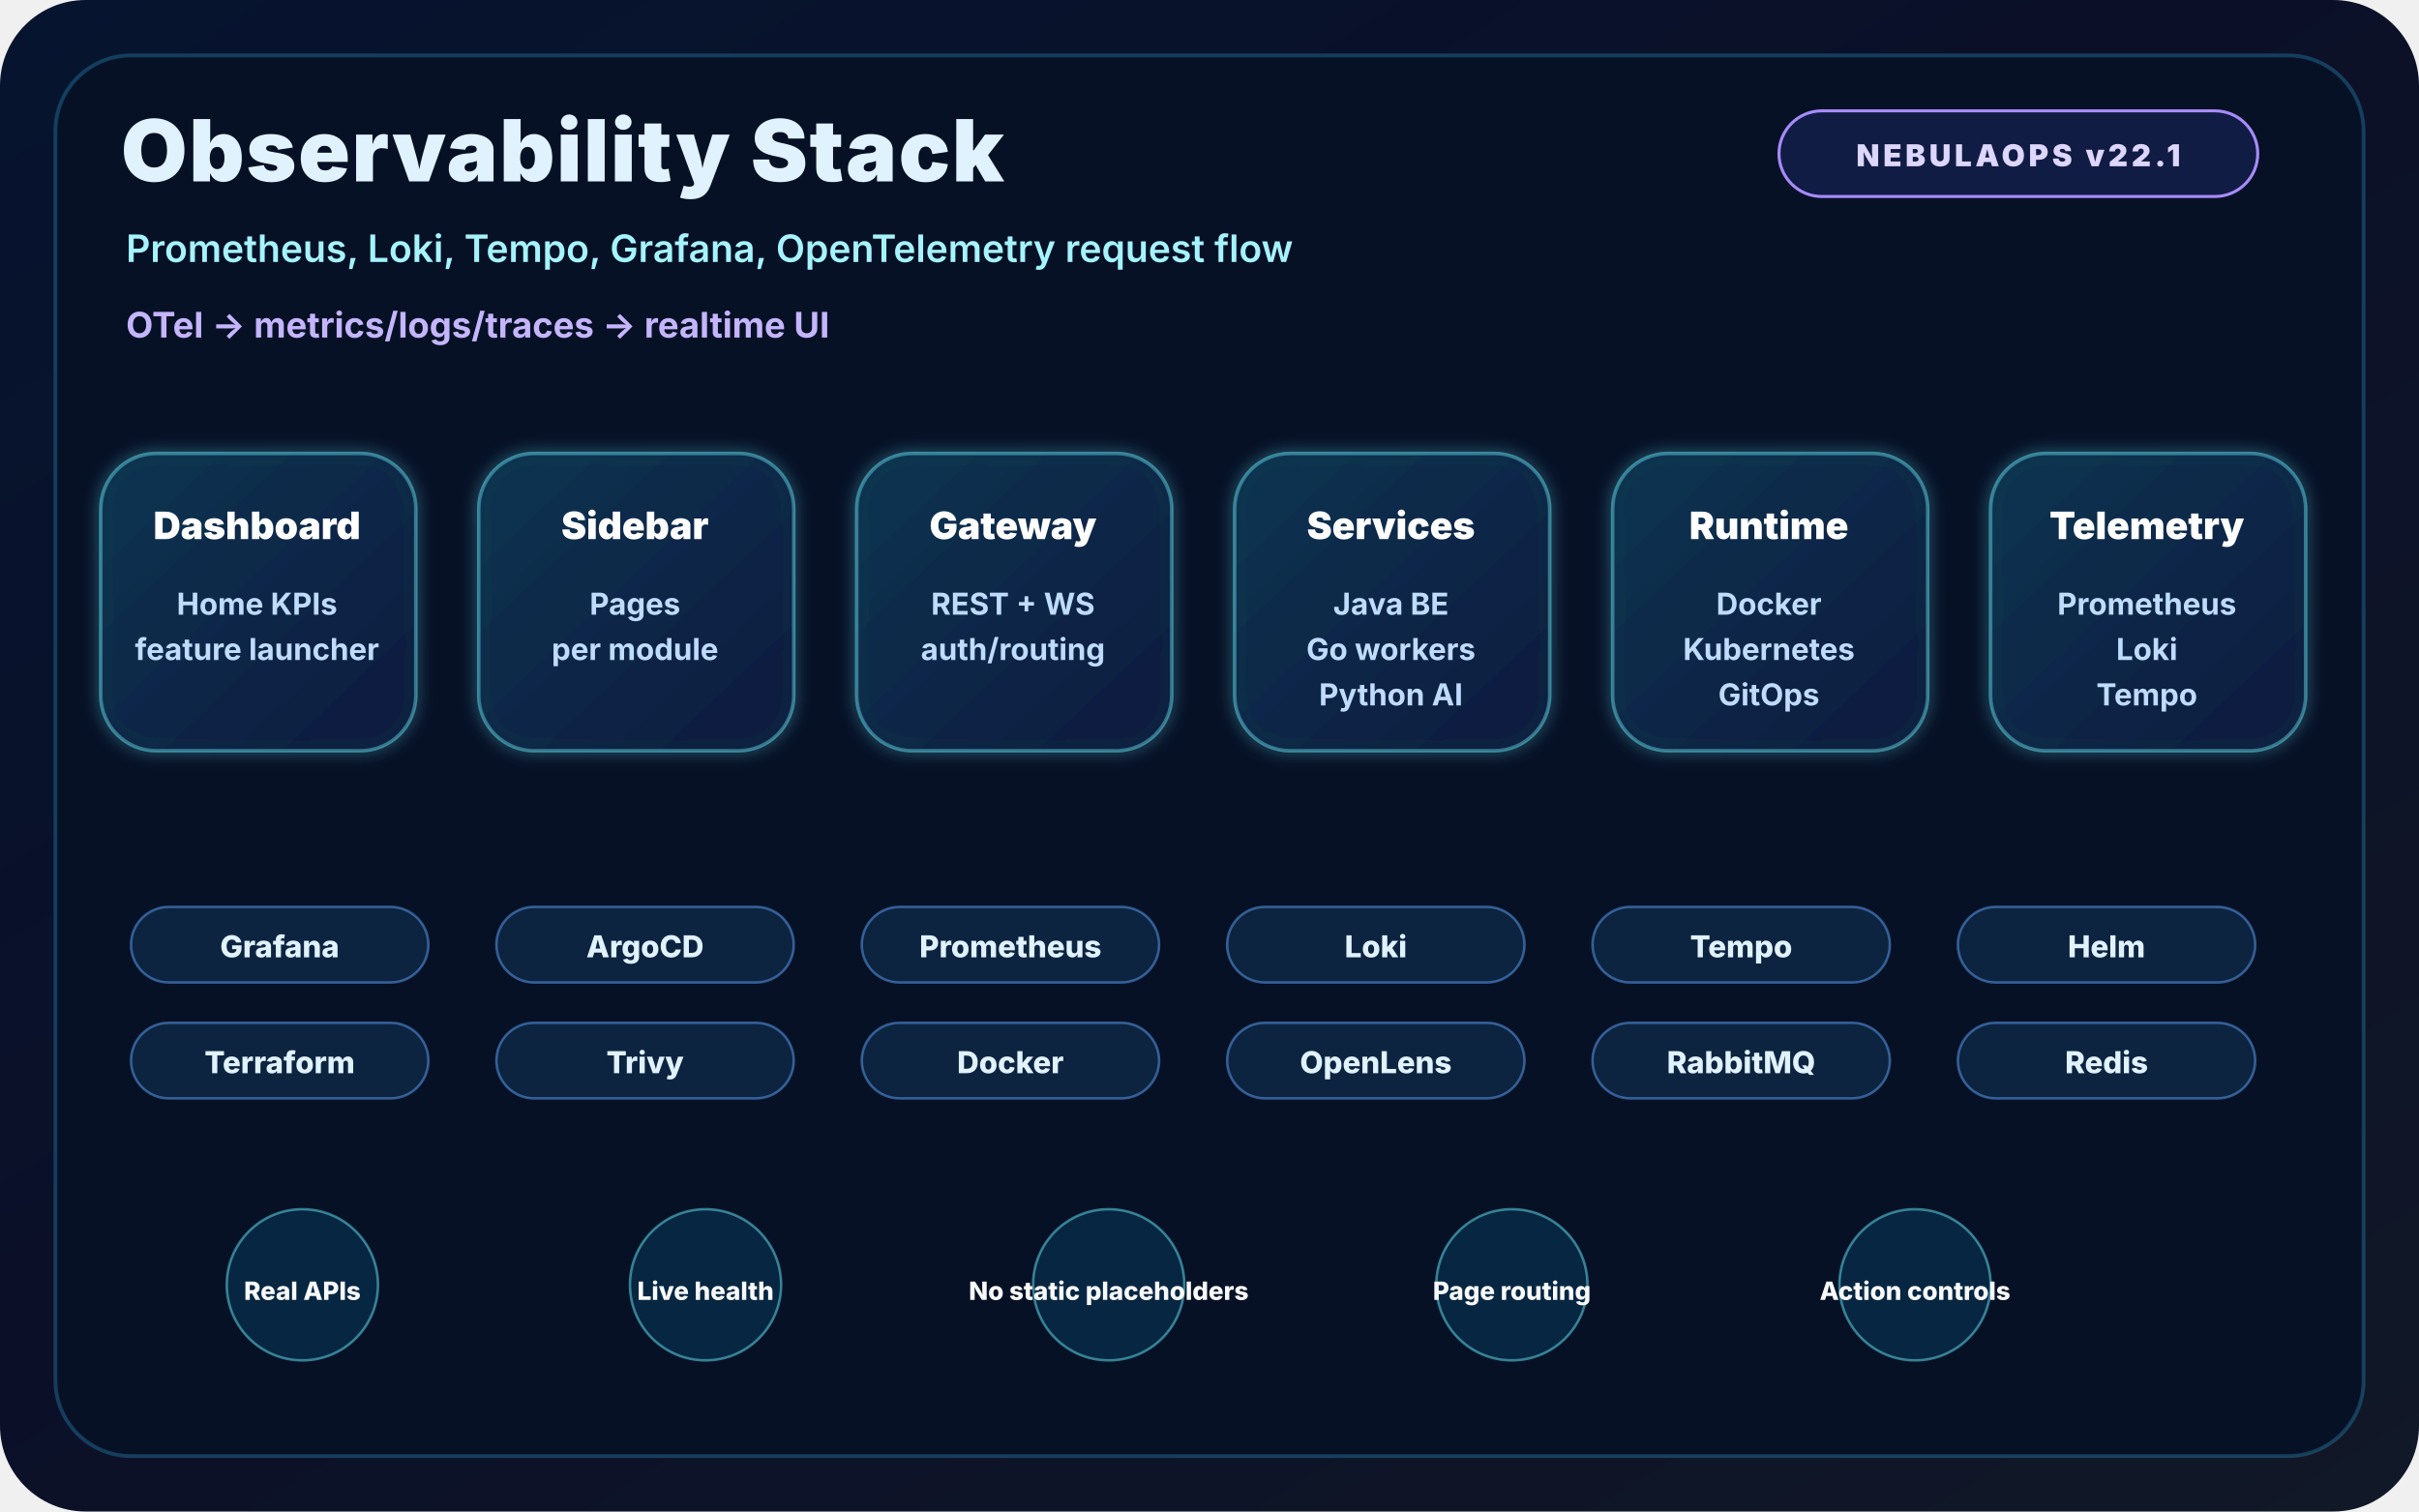
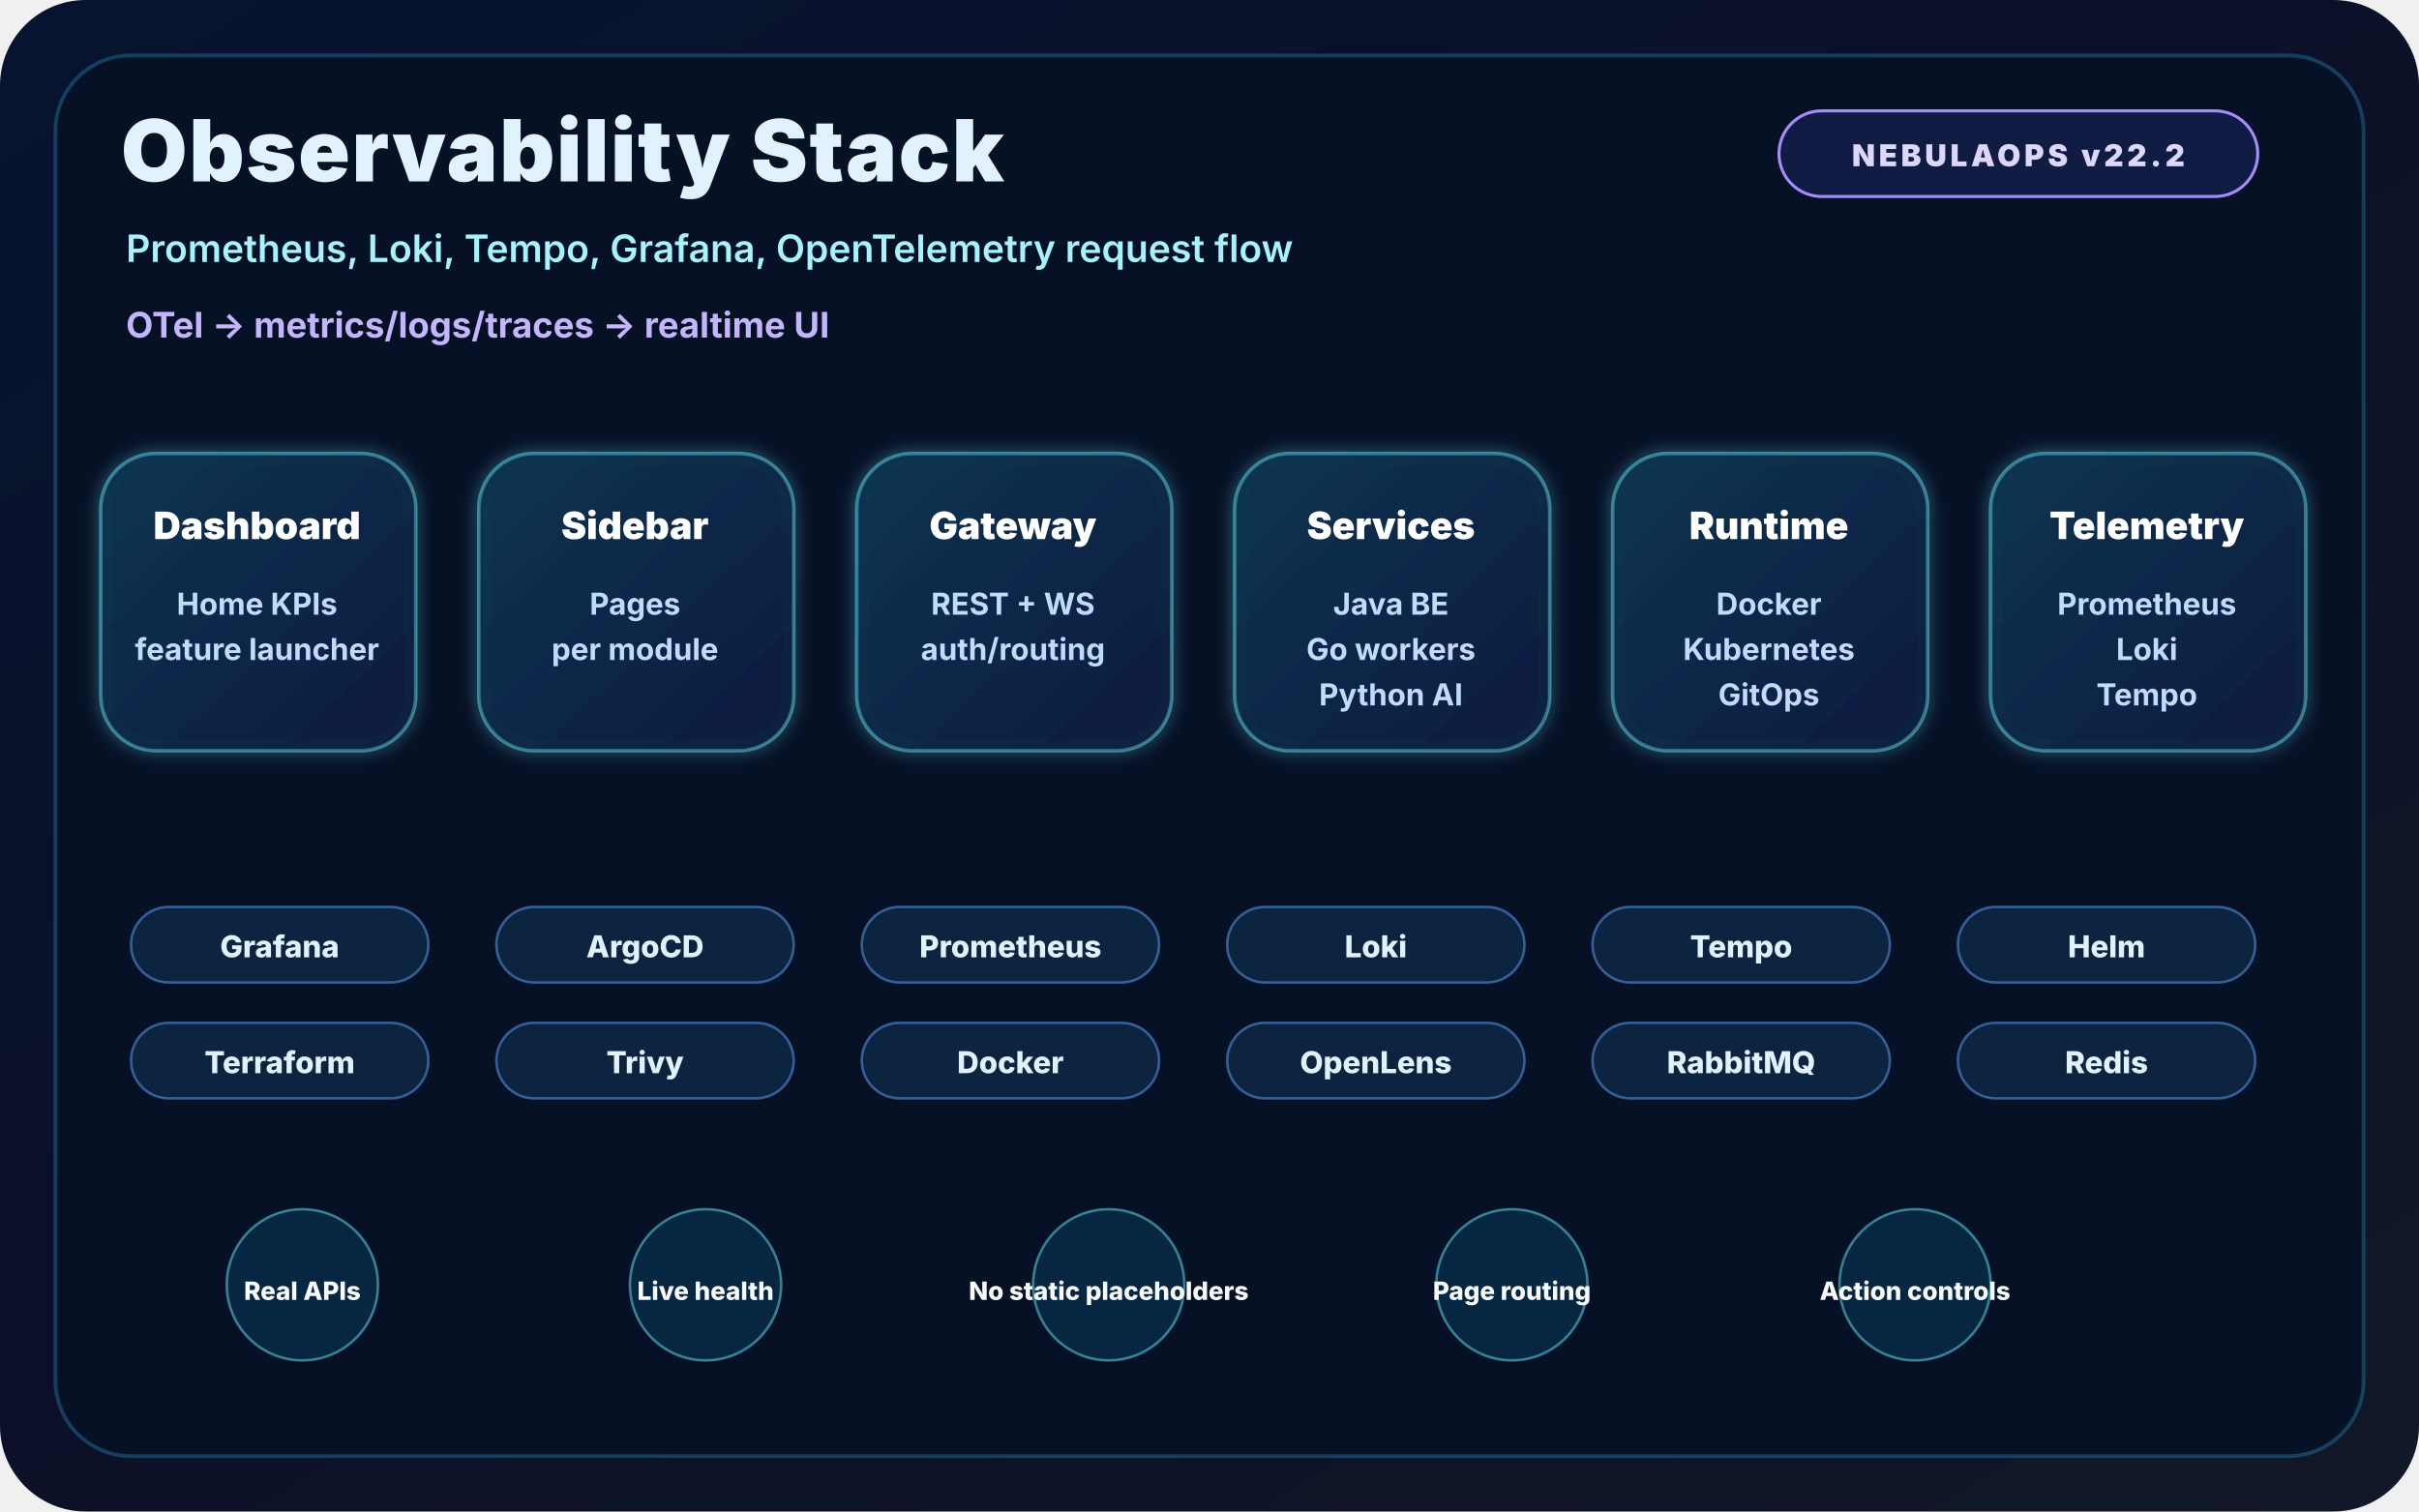
- <svg xmlns="http://www.w3.org/2000/svg" aria-label="NebulaOps v22.1 Observability Stack" role="img" viewBox="0 0 960 600">
+ <svg xmlns="http://www.w3.org/2000/svg" aria-label="NebulaOps v22.2 Observability Stack" role="img" viewBox="0 0 960 600">
  <defs>
    <linearGradient id="bg" x1="0" x2="1" y1="0" y2="1">
      <stop offset="0" stop-color="#06142f" />
      <stop offset=".45" stop-color="#0b1028" />
      <stop offset="1" stop-color="#111827" />
    </linearGradient>
    <linearGradient id="card" x1="0" x2="1" y1="0" y2="1">
      <stop offset="0" stop-color="#0f3552" stop-opacity=".96" />
      <stop offset="1" stop-color="#111a3d" stop-opacity=".92" />
    </linearGradient>
    <linearGradient id="accent" x1="0" x2="1" y1="0" y2="0">
      <stop offset="0" stop-color="#38bdf8" />
      <stop offset=".5" stop-color="#8b5cf6" />
      <stop offset="1" stop-color="#22d3ee" />
    </linearGradient>
    <filter id="glow">
      <feGaussianBlur result="b" stdDeviation="3" />
      <feMerge>
        <feMergeNode in="b" />
        <feMergeNode in="SourceGraphic" />
      </feMerge>
    </filter>
    <style>
            .bg {
                fill: url(#bg)
            }

            .panel {
                fill: #071126;
                stroke: #38bdf8;
                stroke-opacity: .26;
                stroke-width: 1.5
            }

            .node rect {
                fill: url(#card);
                stroke: #67e8f9;
                stroke-opacity: .42;
                stroke-width: 1.4;
                filter: url(#glow)
            }

            .link {
                fill: none;
                stroke: url(#accent);
                stroke-width: 4;
                stroke-linecap: round;
                stroke-dasharray: 9 9;
                opacity: .8
            }

            .title {
                font: 900 34px Inter, Arial, sans-serif;
                fill: #e0f2fe;
                letter-spacing: .02em
            }

            .sub {
                font: 600 15px Inter, Arial, sans-serif;
                fill: #a5f3fc
            }

            .flow {
                font: 700 14px Inter, Arial, sans-serif;
                fill: #c4b5fd
            }

            .h {
                font: 900 15px Inter, Arial, sans-serif;
                fill: #fff
            }

            .b {
                font: 700 12px Inter, Arial, sans-serif;
                fill: #bfdbfe
            }

            .chip {
                fill: #0c2440;
                stroke: #60a5fa;
                stroke-opacity: .5
            }

            .chipText {
                font: 800 12px Inter, Arial, sans-serif;
                fill: #e0f2fe
            }

            .pulse {
                fill: #0ea5e9;
                fill-opacity: .14;
                stroke: #67e8f9;
                stroke-opacity: .5
            }

            .small {
                font: 800 10px Inter, Arial, sans-serif;
                fill: #f8fafc
            }

            .badge {
                fill: #111c44;
                stroke: #a78bfa;
                stroke-width: 1.2
            }

            .badgeText {
                font: 900 12px Inter, Arial, sans-serif;
                fill: #ddd6fe;
                letter-spacing: .12em
            }
        </style>
  </defs>
  <rect class="bg" height="600" rx="34" width="960" />
  <rect class="panel" height="556" rx="30" width="916" x="22" y="22" />
  <rect class="badge" height="34" rx="17" width="190" x="706" y="44" />
-   <text class="badgeText" text-anchor="middle" x="801" y="66">NEBULAOPS v22.1</text>
+   <text class="badgeText" text-anchor="middle" x="801" y="66">NEBULAOPS v22.2</text>
  <text class="title" x="48" y="72">Observability Stack</text>
  <text class="sub" x="50" y="104">Prometheus, Loki, Tempo, Grafana, OpenTelemetry request flow</text>
  <text class="flow" x="50" y="134">OTel → metrics/logs/traces → realtime UI</text>
  <g class="node" transform="translate(40,180)">
    <rect height="118" rx="22" width="125" />
    <text class="h" text-anchor="middle" x="62" y="34">Dashboard</text>
    <text class="b" dy="0" text-anchor="middle" x="62" y="64">Home KPIs</text>
    <text class="b" dy="18" text-anchor="middle" x="62" y="64">feature launcher</text>
  </g>
  <path class="link" d="M165 239 C 185 239 170 239 190 239" />
  <g class="node" transform="translate(190,180)">
    <rect height="118" rx="22" width="125" />
    <text class="h" text-anchor="middle" x="62" y="34">Sidebar</text>
    <text class="b" dy="0" text-anchor="middle" x="62" y="64">Pages</text>
    <text class="b" dy="18" text-anchor="middle" x="62" y="64">per module</text>
  </g>
  <path class="link" d="M315 239 C 335 239 320 239 340 239" />
  <g class="node" transform="translate(340,180)">
    <rect height="118" rx="22" width="125" />
    <text class="h" text-anchor="middle" x="62" y="34">Gateway</text>
    <text class="b" dy="0" text-anchor="middle" x="62" y="64">REST + WS</text>
    <text class="b" dy="18" text-anchor="middle" x="62" y="64">auth/routing</text>
  </g>
  <path class="link" d="M465 239 C 485 239 470 239 490 239" />
  <g class="node" transform="translate(490,180)">
    <rect height="118" rx="22" width="125" />
    <text class="h" text-anchor="middle" x="62" y="34">Services</text>
    <text class="b" dy="0" text-anchor="middle" x="62" y="64">Java BE</text>
    <text class="b" dy="18" text-anchor="middle" x="62" y="64">Go workers</text>
    <text class="b" dy="36" text-anchor="middle" x="62" y="64">Python AI</text>
  </g>
  <path class="link" d="M615 239 C 635 239 620 239 640 239" />
  <g class="node" transform="translate(640,180)">
    <rect height="118" rx="22" width="125" />
    <text class="h" text-anchor="middle" x="62" y="34">Runtime</text>
    <text class="b" dy="0" text-anchor="middle" x="62" y="64">Docker</text>
    <text class="b" dy="18" text-anchor="middle" x="62" y="64">Kubernetes</text>
    <text class="b" dy="36" text-anchor="middle" x="62" y="64">GitOps</text>
  </g>
  <path class="link" d="M765 239 C 785 239 770 239 790 239" />
  <g class="node" transform="translate(790,180)">
    <rect height="118" rx="22" width="125" />
    <text class="h" text-anchor="middle" x="62" y="34">Telemetry</text>
    <text class="b" dy="0" text-anchor="middle" x="62" y="64">Prometheus</text>
    <text class="b" dy="18" text-anchor="middle" x="62" y="64">Loki</text>
    <text class="b" dy="36" text-anchor="middle" x="62" y="64">Tempo</text>
  </g>
  <rect class="chip" height="30" rx="15" width="118" x="52" y="360" />
  <text class="chipText" dy="0" text-anchor="middle" x="111" y="380">Grafana</text>
  <rect class="chip" height="30" rx="15" width="118" x="197" y="360" />
  <text class="chipText" dy="0" text-anchor="middle" x="256" y="380">ArgoCD</text>
  <rect class="chip" height="30" rx="15" width="118" x="342" y="360" />
  <text class="chipText" dy="0" text-anchor="middle" x="401" y="380">Prometheus</text>
  <rect class="chip" height="30" rx="15" width="118" x="487" y="360" />
  <text class="chipText" dy="0" text-anchor="middle" x="546" y="380">Loki</text>
  <rect class="chip" height="30" rx="15" width="118" x="632" y="360" />
  <text class="chipText" dy="0" text-anchor="middle" x="691" y="380">Tempo</text>
  <rect class="chip" height="30" rx="15" width="118" x="777" y="360" />
  <text class="chipText" dy="0" text-anchor="middle" x="836" y="380">Helm</text>
  <rect class="chip" height="30" rx="15" width="118" x="52" y="406" />
  <text class="chipText" dy="46" text-anchor="middle" x="111" y="380">Terraform</text>
  <rect class="chip" height="30" rx="15" width="118" x="197" y="406" />
  <text class="chipText" dy="46" text-anchor="middle" x="256" y="380">Trivy</text>
  <rect class="chip" height="30" rx="15" width="118" x="342" y="406" />
  <text class="chipText" dy="46" text-anchor="middle" x="401" y="380">Docker</text>
  <rect class="chip" height="30" rx="15" width="118" x="487" y="406" />
  <text class="chipText" dy="46" text-anchor="middle" x="546" y="380">OpenLens</text>
  <rect class="chip" height="30" rx="15" width="118" x="632" y="406" />
  <text class="chipText" dy="46" text-anchor="middle" x="691" y="380">RabbitMQ</text>
  <rect class="chip" height="30" rx="15" width="118" x="777" y="406" />
  <text class="chipText" dy="46" text-anchor="middle" x="836" y="380">Redis</text>
  <circle class="pulse" cx="120" cy="510" r="30" />
  <text class="small" text-anchor="middle" x="120" y="516">Real APIs</text>
  <circle class="pulse" cx="280" cy="510" r="30" />
  <text class="small" text-anchor="middle" x="280" y="516">Live health</text>
  <circle class="pulse" cx="440" cy="510" r="30" />
  <text class="small" text-anchor="middle" x="440" y="516">No static placeholders</text>
  <circle class="pulse" cx="600" cy="510" r="30" />
  <text class="small" text-anchor="middle" x="600" y="516">Page routing</text>
  <circle class="pulse" cx="760" cy="510" r="30" />
  <text class="small" text-anchor="middle" x="760" y="516">Action controls</text>
</svg>
